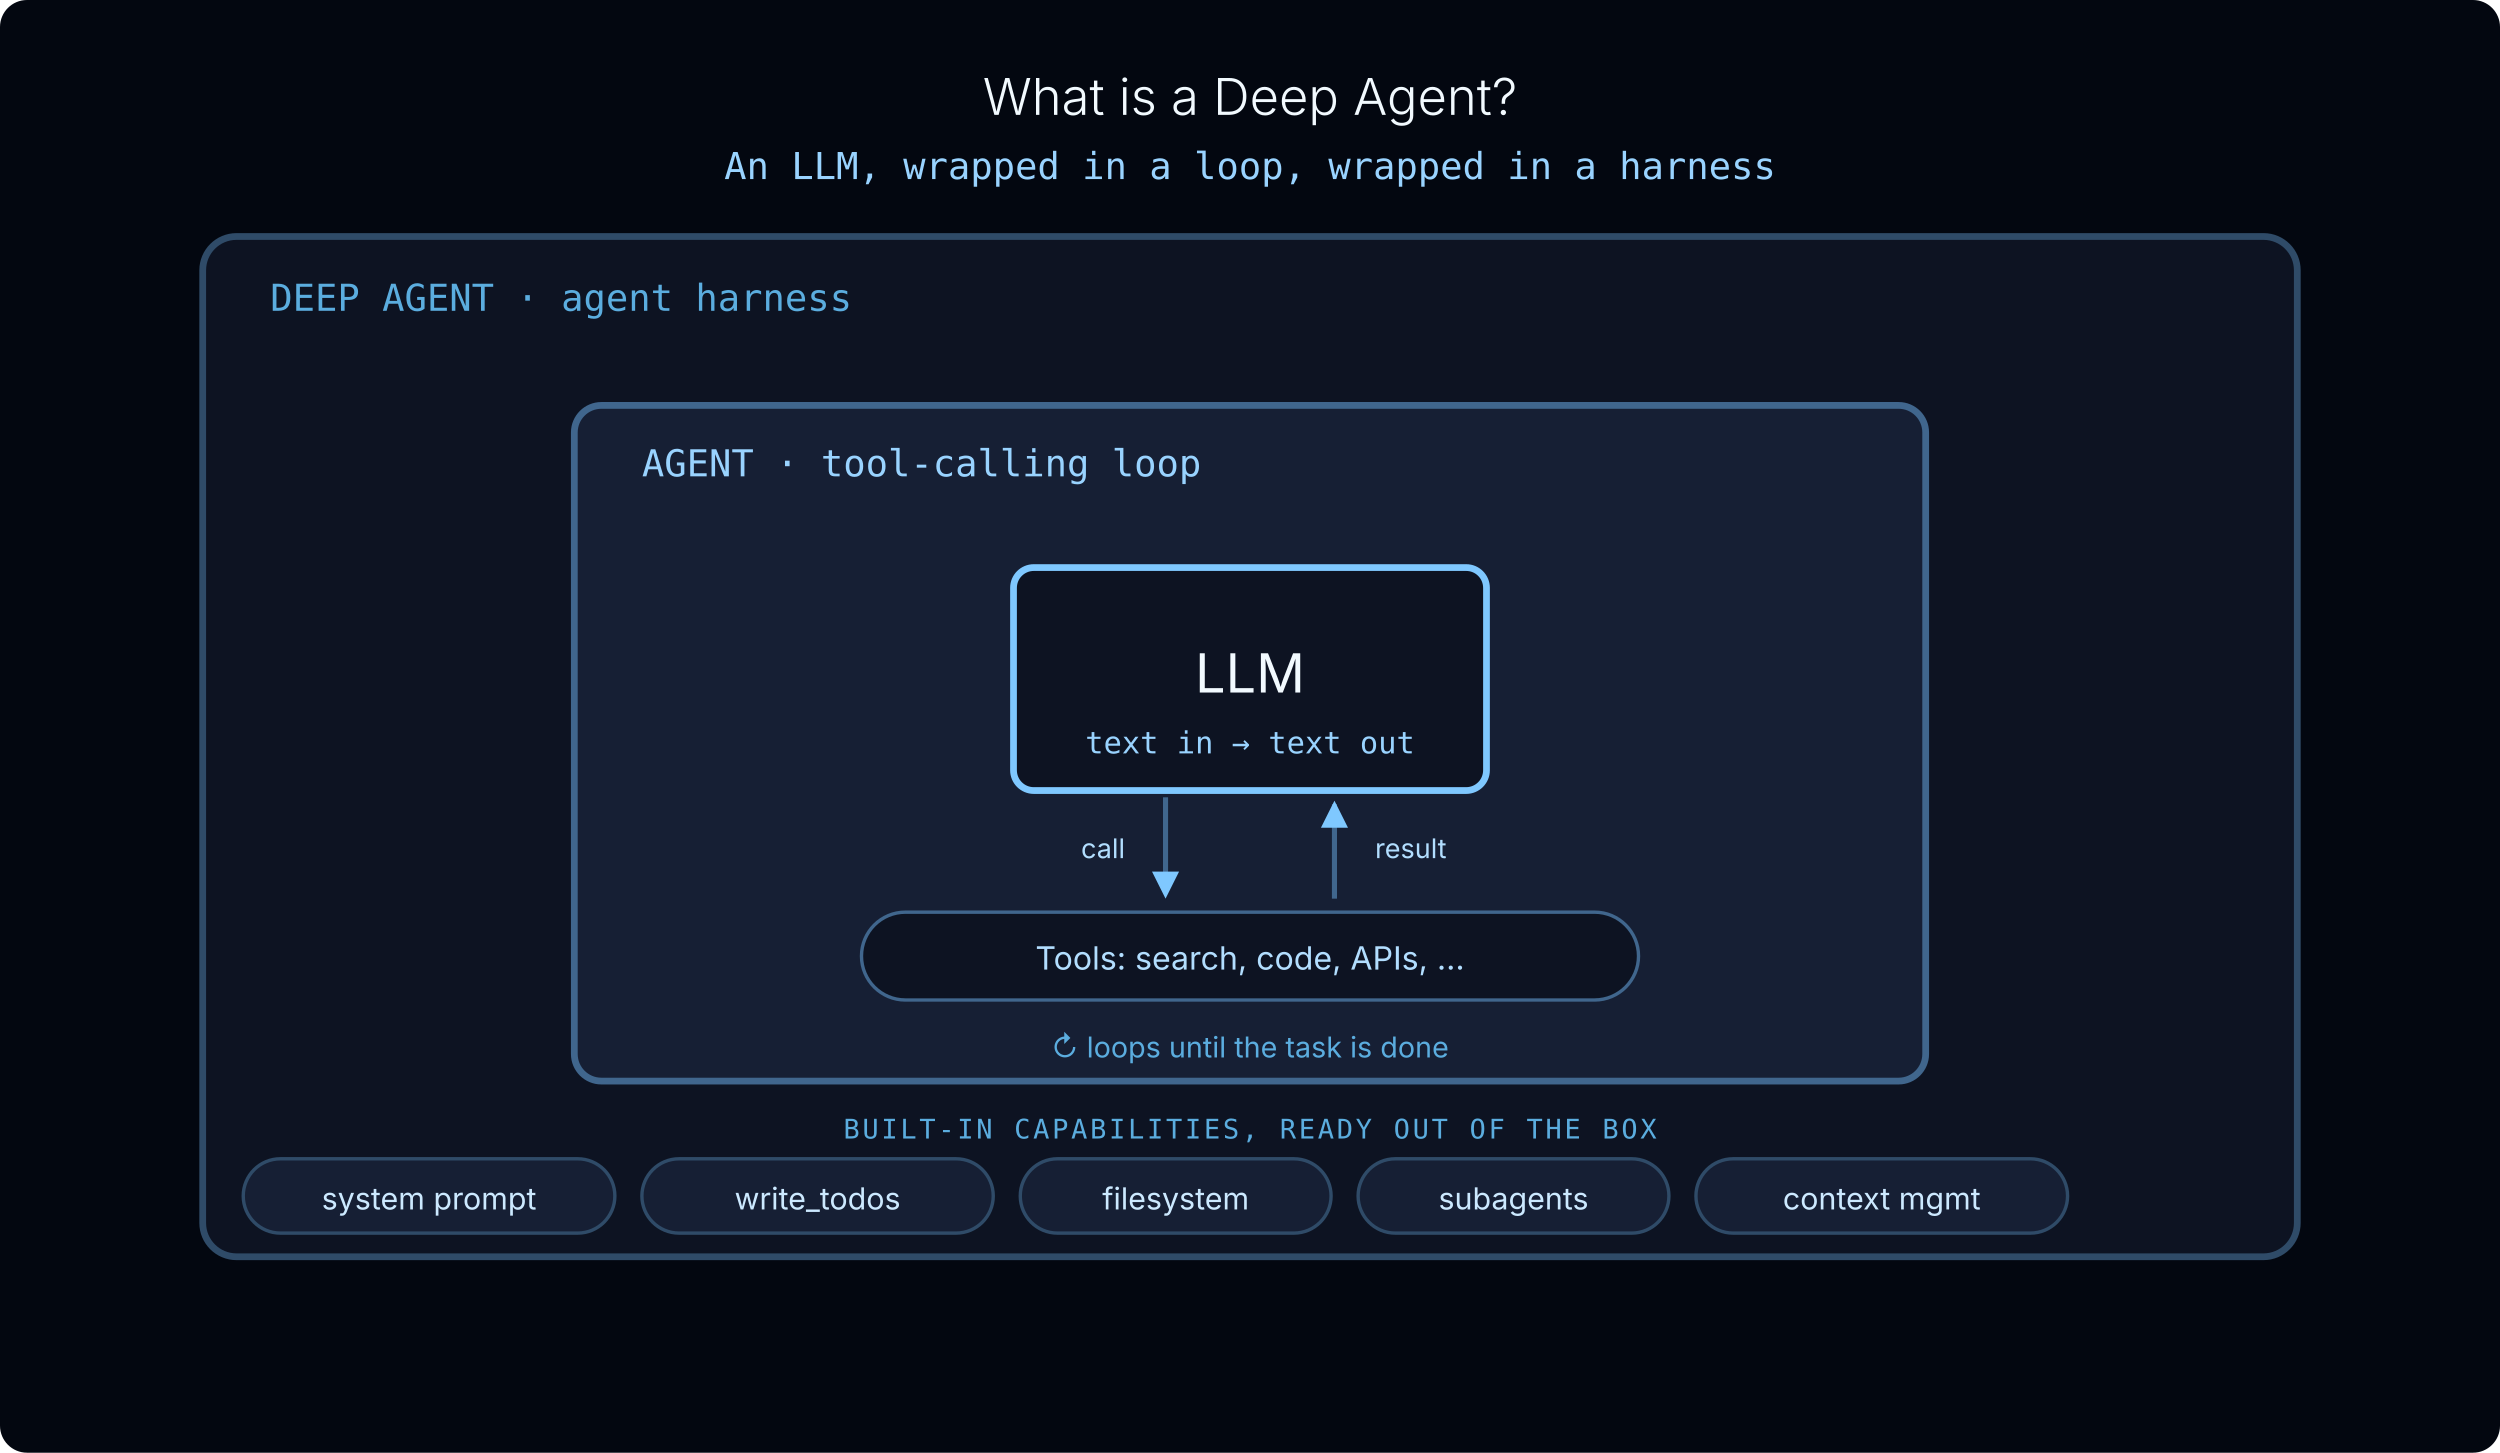
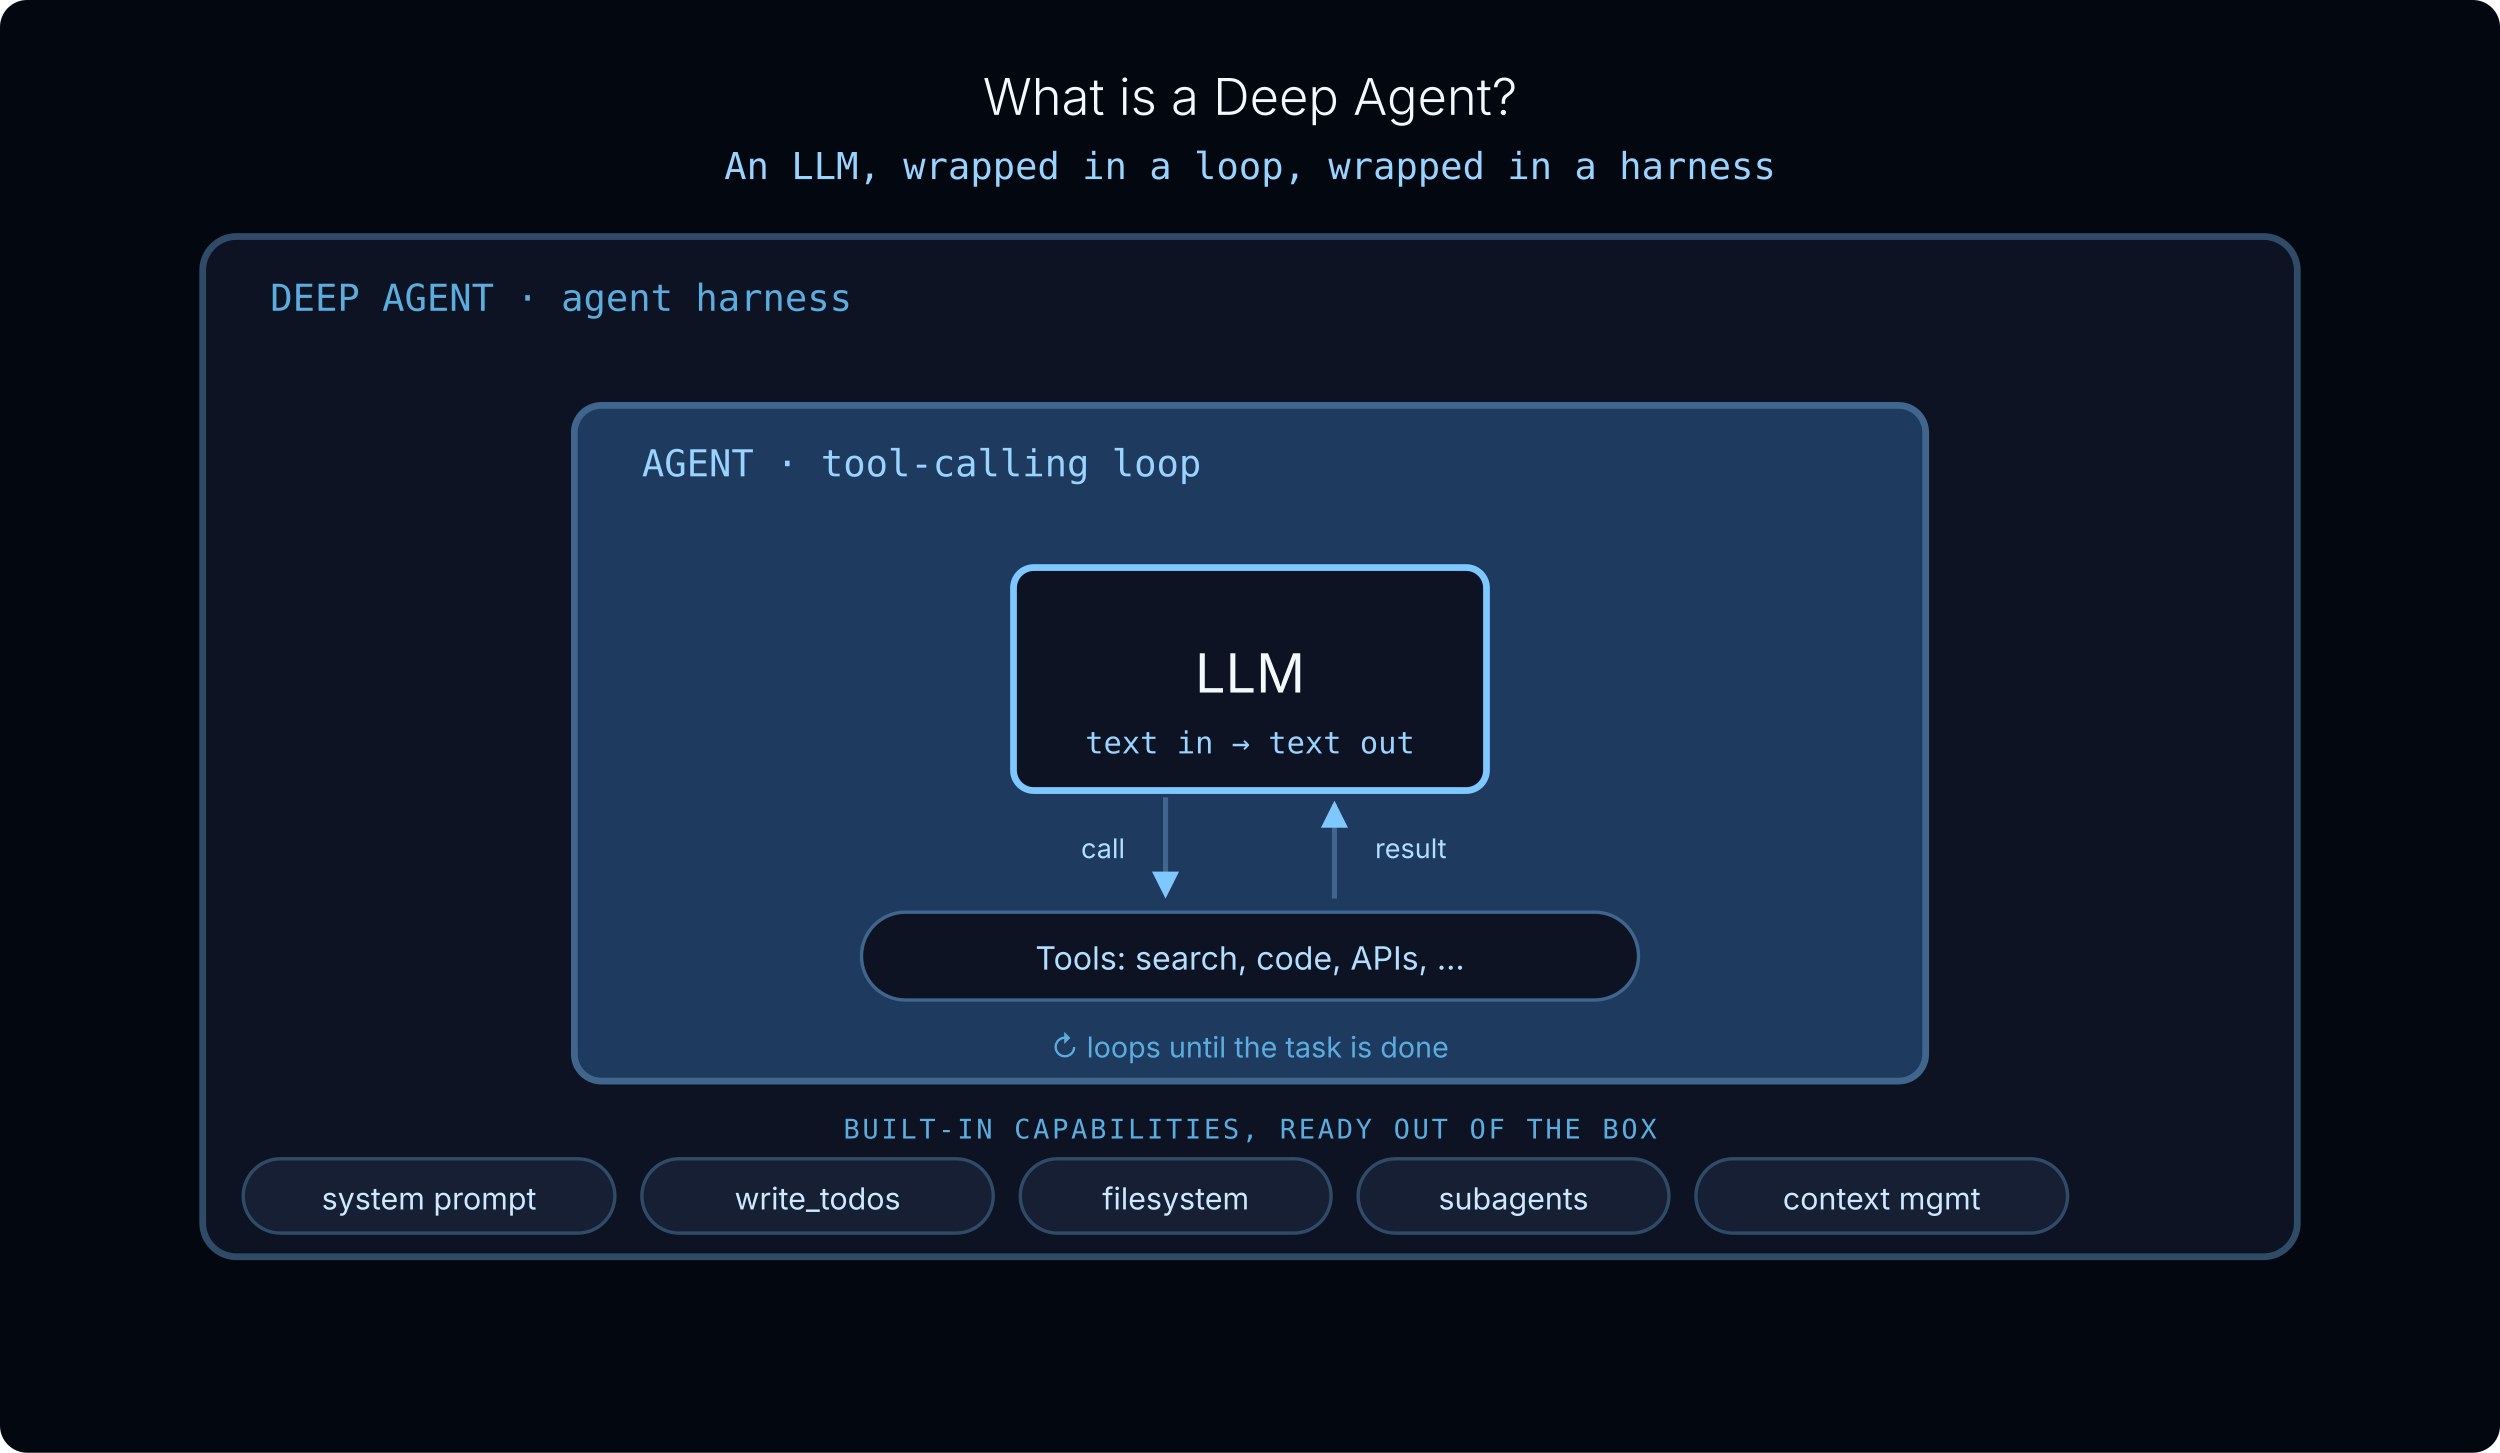
<svg xmlns="http://www.w3.org/2000/svg" width="740" height="430" font-family="'Inter', -apple-system, BlinkMacSystemFont, 'Segoe UI', sans-serif">
  <rect width="740" height="430" fill="#030710" rx="8" />
  <text x="370" y="34" text-anchor="middle" font-size="15" font-weight="300" fill="#F2FAFF">What is a Deep Agent?</text>
  <text x="370" y="53" text-anchor="middle" font-size="11" fill="#99D3FF" font-family="'IBM Plex Mono', ui-monospace, SFMono-Regular, Menlo, Consolas, monospace">An LLM, wrapped in a loop, wrapped in a harness</text>
  <rect x="60" y="70" width="620" height="302" rx="10" fill="#0D1322" stroke="#2F4B68" stroke-width="2" />
  <text x="80" y="92" font-size="11" font-weight="400" fill="#5BADDF" font-family="'IBM Plex Mono', ui-monospace, SFMono-Regular, Menlo, Consolas, monospace">DEEP AGENT  ·  agent harness</text>
-   <rect x="170" y="120" width="400" height="200" rx="8" fill="#161F34" stroke="#40668D" stroke-width="2" />
+   <rect x="170" y="120" width="400" height="200" rx="8" fill="#1E3A5F" stroke="#40668D" stroke-width="2" />
  <text x="190" y="141" font-size="11" font-weight="400" fill="#99D3FF" font-family="'IBM Plex Mono', ui-monospace, SFMono-Regular, Menlo, Consolas, monospace">AGENT  ·  tool-calling loop</text>
  <rect x="300" y="168" width="140" height="66" rx="6" fill="#0D1322" stroke="#7FC8FF" stroke-width="2" />
  <text x="370" y="205" text-anchor="middle" font-size="16" font-weight="400" fill="#F2FAFF">LLM</text>
  <text x="370" y="223" text-anchor="middle" font-size="9" fill="#99D3FF" font-family="'IBM Plex Mono', ui-monospace, SFMono-Regular, Menlo, Consolas, monospace">text in → text out</text>
  <line x1="345" y1="236" x2="345" y2="262" stroke="#40668D" stroke-width="1.5" />
  <polygon points="341,258 345,266 349,258" fill="#7FC8FF" />
  <text x="333" y="254" text-anchor="end" font-size="8" fill="#B2DEFF">call</text>
  <line x1="395" y1="266" x2="395" y2="238" stroke="#40668D" stroke-width="1.5" />
  <polygon points="391,245 395,237 399,245" fill="#7FC8FF" />
  <text x="407" y="254" text-anchor="start" font-size="8" fill="#B2DEFF">result</text>
  <rect x="255" y="270" width="230" height="26" rx="13" fill="#0D1322" stroke="#40668D" stroke-width="1" />
  <text x="370" y="287" text-anchor="middle" font-size="9.5" fill="#B2DEFF">Tools: search, code, APIs, …</text>
  <text x="370" y="313" text-anchor="middle" font-size="8.5" fill="#5BADDF">↻ loops until the task is done</text>
  <text x="370" y="337" text-anchor="middle" font-size="8" letter-spacing="0.8" fill="#5BADDF" font-family="'IBM Plex Mono', ui-monospace, SFMono-Regular, Menlo, Consolas, monospace">BUILT-IN CAPABILITIES, READY OUT OF THE BOX</text>
  <rect x="72" y="343" width="110" height="22" rx="11" fill="#161F34" stroke="#2F4B68" stroke-width="1" />
  <text x="127" y="358" text-anchor="middle" font-size="9" fill="#CCE9FF">system prompt</text>
  <rect x="190" y="343" width="104" height="22" rx="11" fill="#161F34" stroke="#2F4B68" stroke-width="1" />
  <text x="242" y="358" text-anchor="middle" font-size="9" fill="#CCE9FF">write_todos</text>
  <rect x="302" y="343" width="92" height="22" rx="11" fill="#161F34" stroke="#2F4B68" stroke-width="1" />
  <text x="348" y="358" text-anchor="middle" font-size="9" fill="#CCE9FF">filesystem</text>
  <rect x="402" y="343" width="92" height="22" rx="11" fill="#161F34" stroke="#2F4B68" stroke-width="1" />
  <text x="448" y="358" text-anchor="middle" font-size="9" fill="#CCE9FF">subagents</text>
  <rect x="502" y="343" width="110" height="22" rx="11" fill="#161F34" stroke="#2F4B68" stroke-width="1" />
  <text x="557" y="358" text-anchor="middle" font-size="9" fill="#CCE9FF">context mgmt</text>
</svg>
